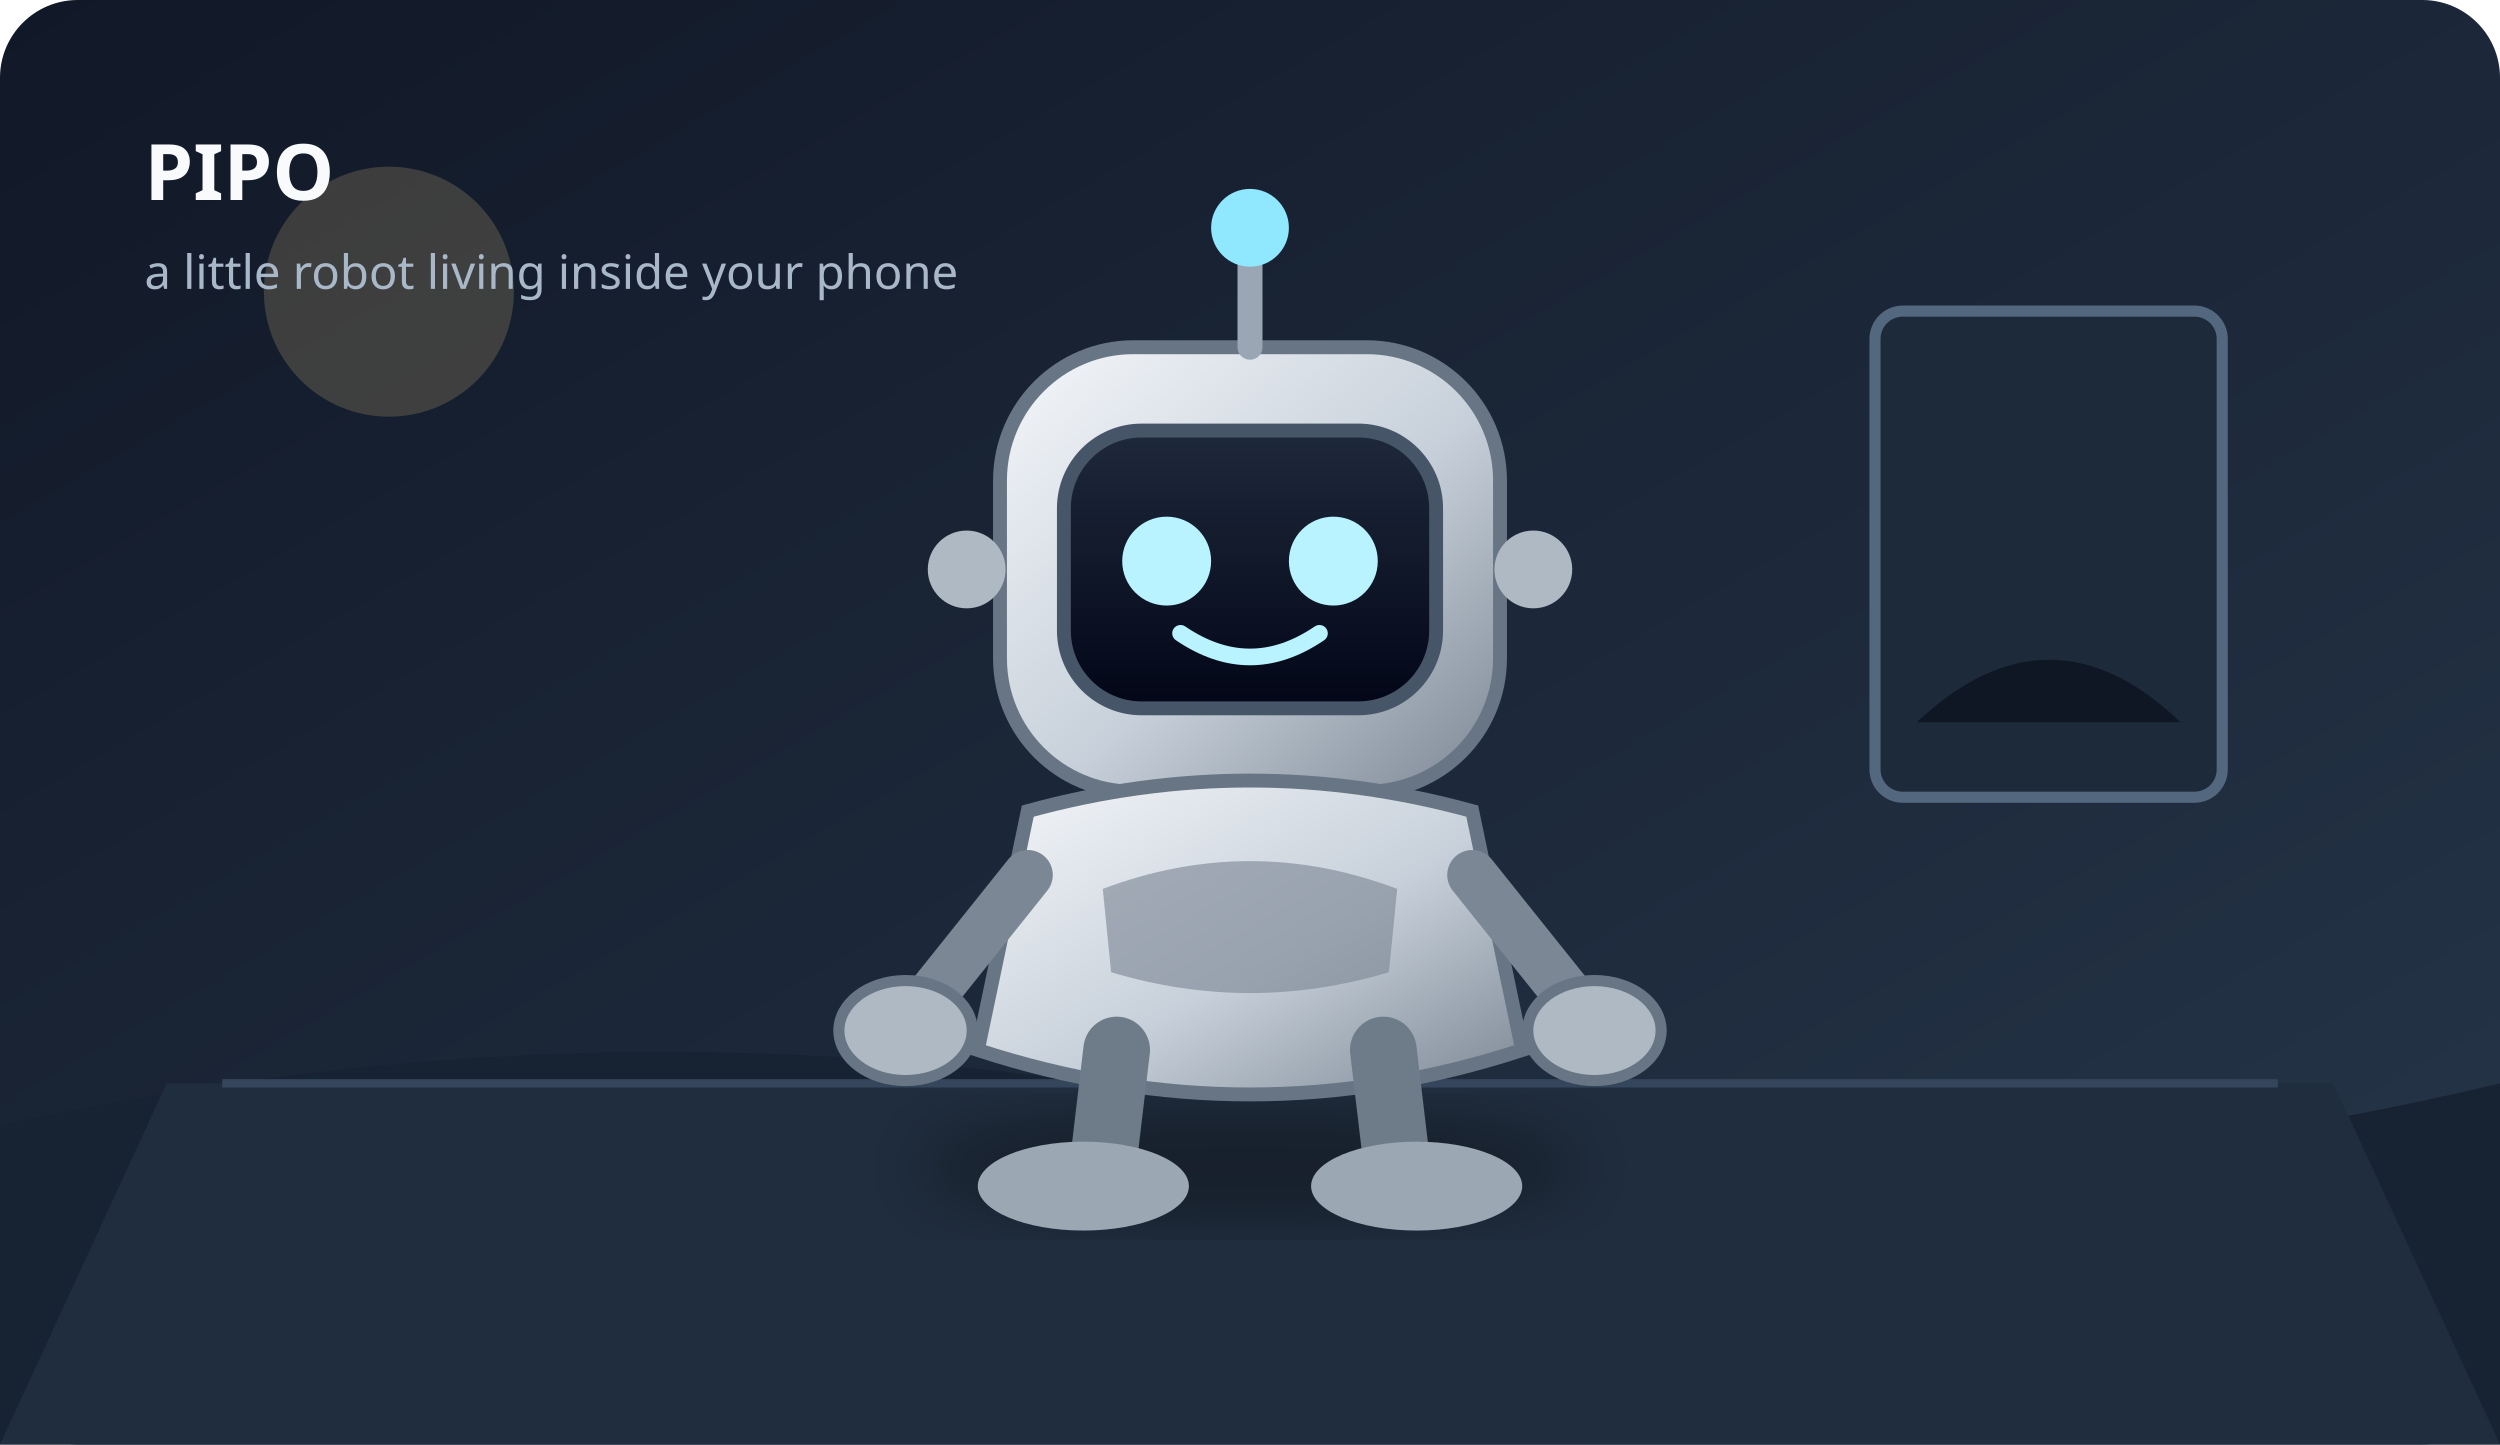
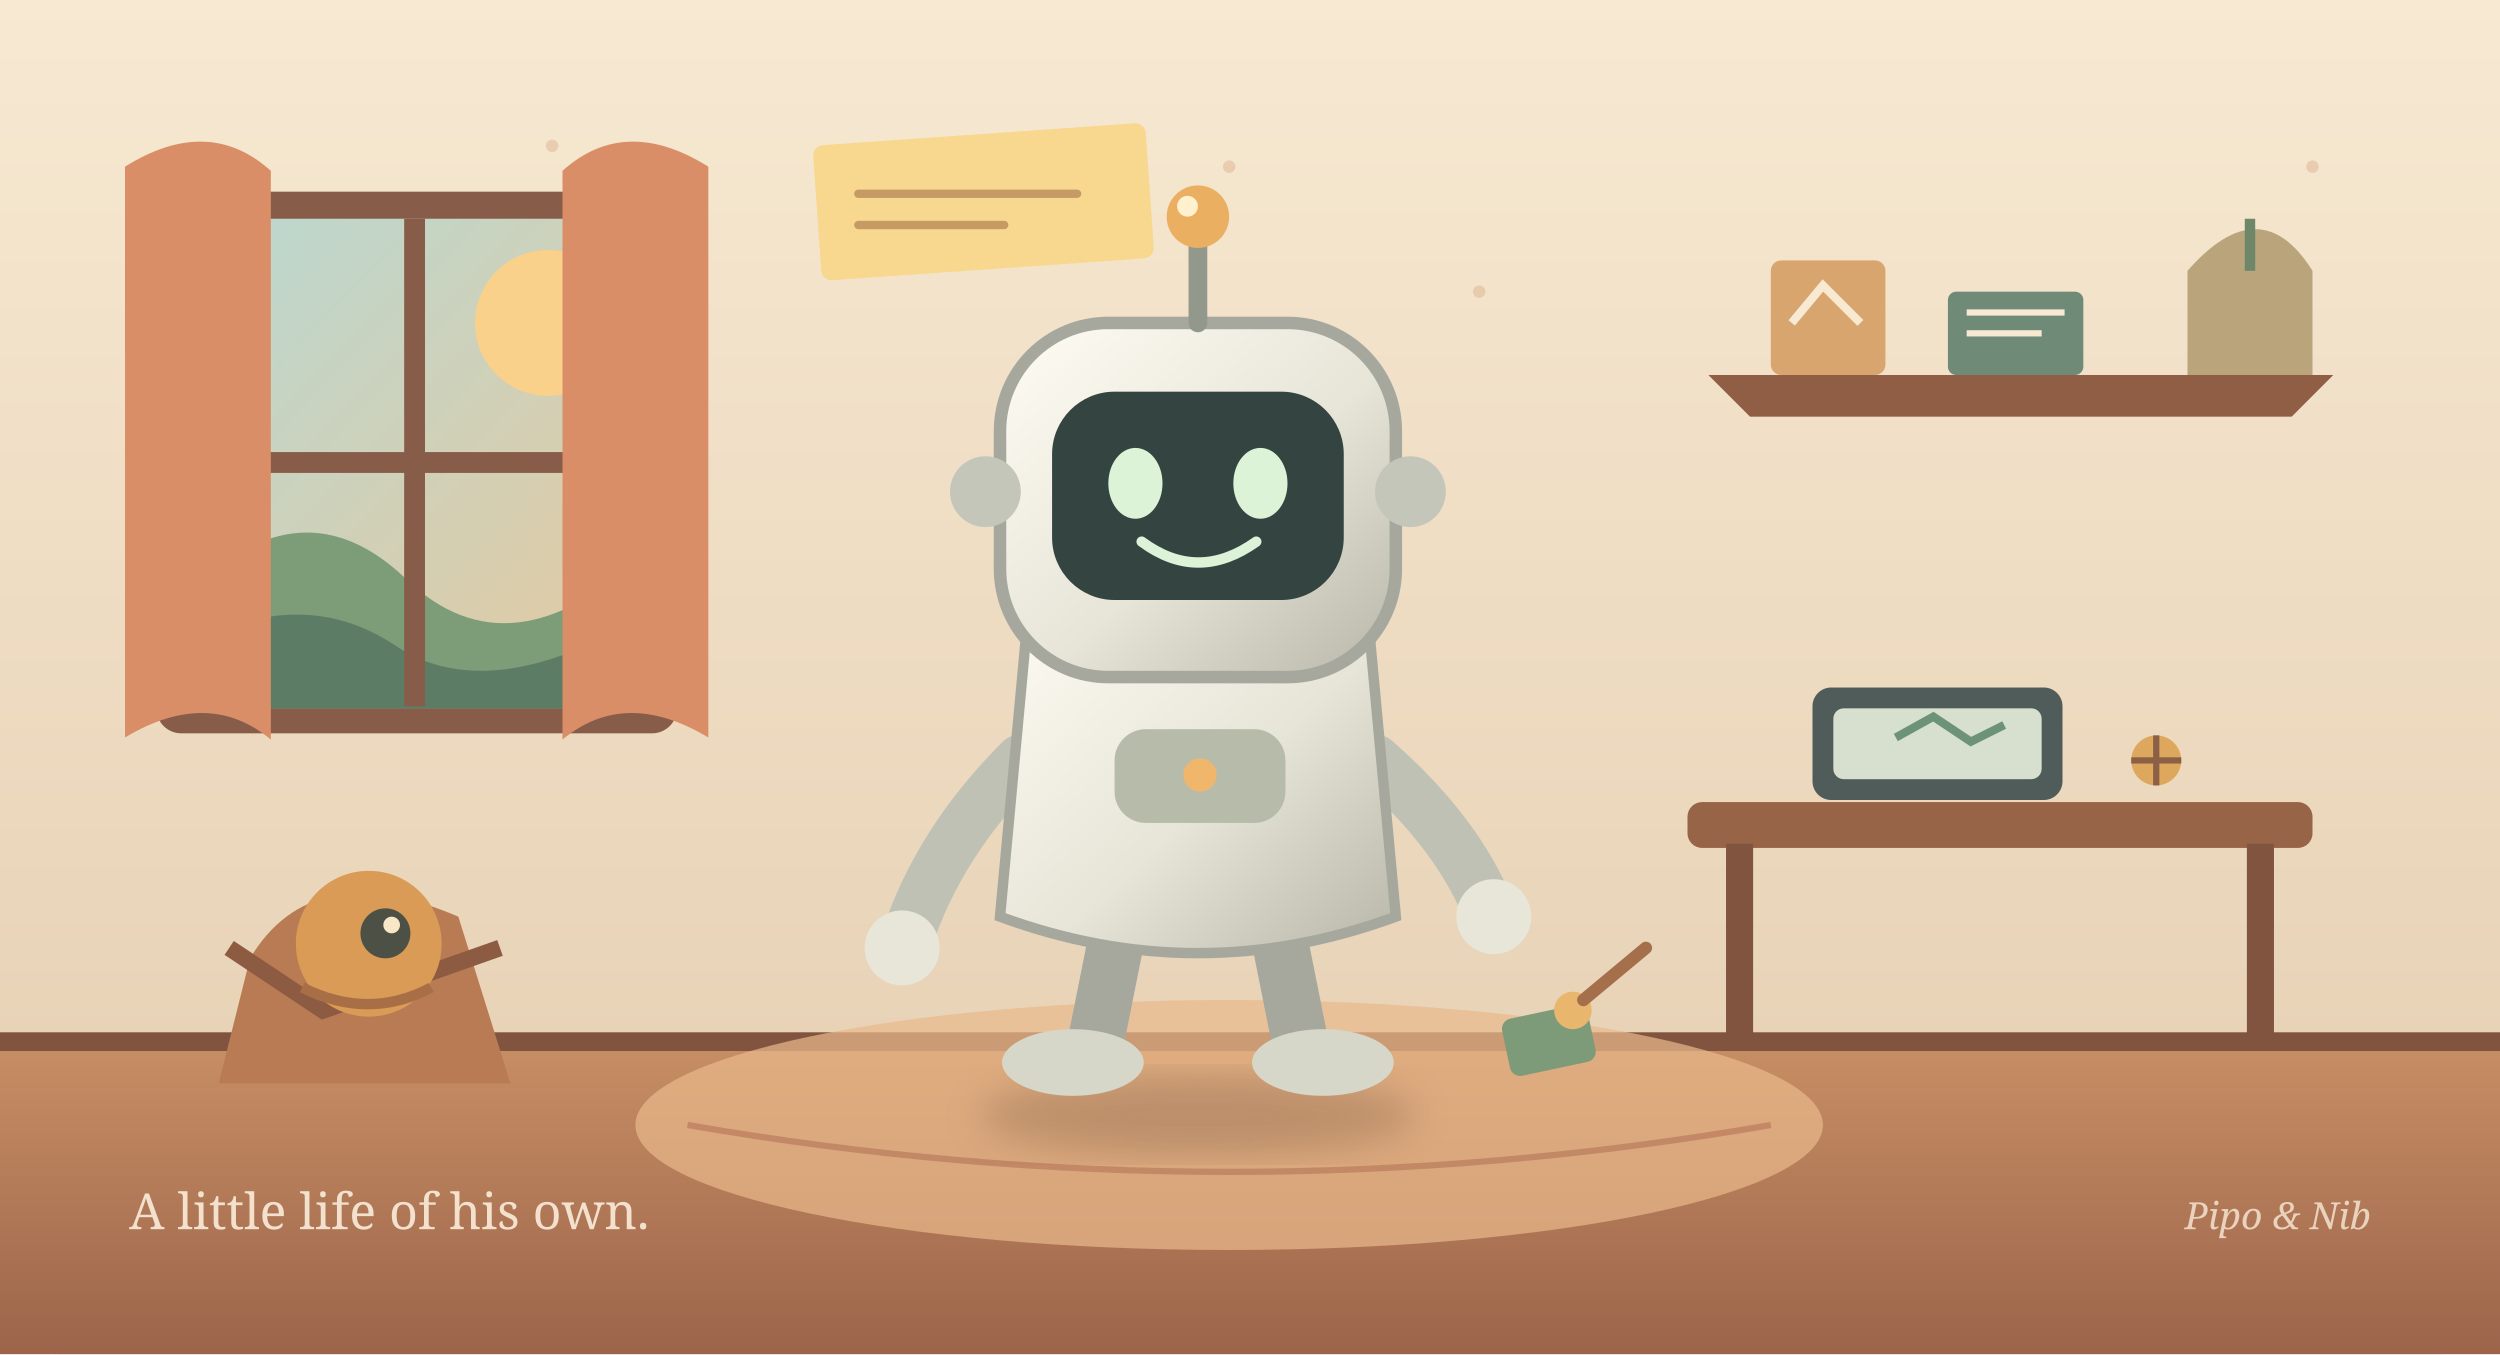
- <svg xmlns="http://www.w3.org/2000/svg" viewBox="0 0 900 520" role="img" aria-label="Pipo, a small 3D-style robot living in a cozy room">
+ <svg xmlns="http://www.w3.org/2000/svg" viewBox="0 0 1200 650" role="img" aria-labelledby="title desc">
  <defs>
-     <linearGradient id="bg" x1="0" y1="0" x2="1" y2="1">
-       <stop offset="0" stop-color="#111827" />
-       <stop offset="1" stop-color="#26364a" />
+     <linearGradient id="wall" x2="0" y2="1">
+       <stop stop-color="#F7E9D2" />
+       <stop offset="1" stop-color="#E8D3B7" />
    </linearGradient>
-     <linearGradient id="body" x1="0" y1="0" x2="1" y2="1">
-       <stop offset="0" stop-color="#f5f7fa" />
-       <stop offset=".55" stop-color="#c7d0da" />
-       <stop offset="1" stop-color="#7c8794" />
+     <linearGradient id="floor" x2="0" y2="1">
+       <stop stop-color="#C88F65" />
+       <stop offset="1" stop-color="#9C644A" />
    </linearGradient>
-     <linearGradient id="screen" x1="0" y1="0" x2="0" y2="1">
-       <stop offset="0" stop-color="#1e293b" />
-       <stop offset="1" stop-color="#020617" />
+     <linearGradient id="shell" x2="1" y2="1">
+       <stop stop-color="#FFFDF4" />
+       <stop offset=".55" stop-color="#E7E4D8" />
+       <stop offset="1" stop-color="#B7B6A8" />
    </linearGradient>
+     <linearGradient id="glass" x2="1" y2="1">
+       <stop stop-color="#B9D8D1" />
+       <stop offset="1" stop-color="#E6C99F" />
+     </linearGradient>
+     <filter id="soft">
+       <feGaussianBlur stdDeviation="18" />
+     </filter>
    <filter id="shadow">
-       <feGaussianBlur stdDeviation="12" />
+       <feGaussianBlur stdDeviation="9" />
    </filter>
-     <style>
-       .pipo { transform-origin: 450px 330px; animation: bob 2.8s ease-in-out infinite; }
-       .head { transform-origin: 450px 205px; animation: look 5s ease-in-out infinite; }
-       .antenna { transform-origin: 450px 105px; animation: antenna 1.8s ease-in-out infinite; }
-       .eye { animation: blink 4.7s infinite; transform-box: fill-box; transform-origin: center; }
-       @keyframes bob { 0%,100%{transform:translateY(0)} 50%{transform:translateY(-10px)} }
-       @keyframes look { 0%,45%,100%{transform:rotateY(0deg)} 55%,75%{transform:rotateY(8deg)} 85%{transform:rotateY(-5deg)} }
-       @keyframes antenna { 0%,100%{transform:rotate(-4deg)} 50%{transform:rotate(7deg)} }
-       @keyframes blink { 0%,92%,100%{transform:scaleY(1)} 94%,96%{transform:scaleY(.08)} }
-     </style>
  </defs>
-   <rect width="900" height="520" rx="28" fill="url(#bg)" />
-   <path d="M0 405 Q230 355 450 400 T900 390 V520 H0Z" fill="#172233" />
-   <path d="M60 390 L840 390 L900 520 H0Z" fill="#202d3e" />
-   <path d="M80 390 L820 390" stroke="#34465b" stroke-width="3" />
-   <circle cx="140" cy="105" r="45" fill="#f8d58a" opacity=".18" />
-   <rect x="675" y="112" width="125" height="175" rx="10" fill="#1c2a3a" stroke="#53677e" stroke-width="4" />
-   <path d="M690 260 Q738 215 785 260" fill="#0f1724" />
-   <g class="pipo">
-     <ellipse cx="450" cy="420" rx="120" ry="22" fill="#000" opacity=".3" filter="url(#shadow)" />
-     <g class="head">
-       <rect x="360" y="125" width="180" height="160" rx="48" fill="url(#body)" stroke="#687584" stroke-width="5" />
-       <rect x="383" y="155" width="134" height="100" rx="28" fill="url(#screen)" stroke="#475569" stroke-width="5" />
-       <g class="eye" fill="#b9f3ff">
-         <circle cx="420" cy="202" r="16" />
-         <circle cx="480" cy="202" r="16" />
-       </g>
-       <path d="M425 228 Q450 245 475 228" fill="none" stroke="#b9f3ff" stroke-width="6" stroke-linecap="round" />
-       <circle cx="348" cy="205" r="14" fill="#aeb9c4" />
-       <circle cx="552" cy="205" r="14" fill="#aeb9c4" />
-     </g>
-     <g class="antenna">
-       <path d="M450 125 L450 94" stroke="#9aa6b4" stroke-width="9" stroke-linecap="round" />
-       <circle cx="450" cy="82" r="14" fill="#8fe8ff" />
-     </g>
-     <path d="M370 292 Q450 270 530 292 L548 378 Q450 410 352 378Z" fill="url(#body)" stroke="#687584" stroke-width="5" />
-     <path d="M397 320 Q450 300 503 320 L500 350 Q450 365 400 350Z" fill="#7f8b98" opacity=".65" />
-     <g stroke="#7b8794" stroke-width="18" stroke-linecap="round">
-       <path d="M370 315 L330 365" />
-       <path d="M530 315 L570 365" />
-     </g>
-     <g fill="#aeb9c4" stroke="#687584" stroke-width="4">
-       <ellipse cx="326" cy="371" rx="24" ry="18" />
-       <ellipse cx="574" cy="371" rx="24" ry="18" />
-     </g>
-     <path d="M402 378 L397 420" stroke="#6e7b88" stroke-width="24" stroke-linecap="round" />
-     <path d="M498 378 L503 420" stroke="#6e7b88" stroke-width="24" stroke-linecap="round" />
-     <ellipse cx="390" cy="427" rx="38" ry="16" fill="#9ba7b3" />
-     <ellipse cx="510" cy="427" rx="38" ry="16" fill="#9ba7b3" />
+   <rect width="1200" height="650" rx="28" fill="#F4E6D2" />
+   <circle cx="1000" cy="110" r="150" fill="#F4B66D" opacity=".24" filter="url(#soft)" />
+   <path d="M0 0H1200V500H0Z" fill="url(#wall)" />
+   <path d="M0 500H1200V650H0Z" fill="url(#floor)" />
+   <path d="M0 500H1200" stroke="#81543F" stroke-width="9" />
+   <g fill="#C98B61" opacity=".28">
+     <circle cx="80" cy="90" r="3" />
+     <circle cx="150" cy="150" r="3" />
+     <circle cx="265" cy="70" r="3" />
+     <circle cx="590" cy="80" r="3" />
+     <circle cx="710" cy="140" r="3" />
+     <circle cx="1110" cy="80" r="3" />
  </g>
-   <text x="52" y="72" fill="#f8fafc" font-family="system-ui, sans-serif" font-size="28" font-weight="700">PIPO</text>
-   <text x="52" y="104" fill="#a9b8c9" font-family="system-ui, sans-serif" font-size="17">a little robot living inside your phone</text>
+   <rect x="75" y="92" width="250" height="260" rx="12" fill="#875D49" />
+   <rect x="88" y="105" width="224" height="234" rx="6" fill="url(#glass)" />
+   <circle cx="263" cy="155" r="35" fill="#F9D18A" />
+   <path d="M90 285Q145 230 195 278T310 265V340H90Z" fill="#7D9C78" />
+   <path d="M90 310Q145 280 190 310T310 295V340H90Z" fill="#5D7C66" />
+   <path d="M199 105V339M88 222H312" stroke="#875D49" stroke-width="10" />
+   <path d="M60 80Q100 55 130 82V355Q100 330 60 354Z" fill="#D98E67" />
+   <path d="M340 80Q300 55 270 82V355Q300 330 340 354Z" fill="#D98E67" />
+   <path d="M820 180H1120L1100 200H840Z" fill="#8F5E45" />
+   <rect x="850" y="125" width="55" height="55" rx="5" fill="#D9A56F" />
+   <path d="M860 155l15-18 18 18" fill="none" stroke="#F7E9D2" stroke-width="4" />
+   <rect x="935" y="140" width="65" height="40" rx="4" fill="#6F8A76" />
+   <path d="M944 150h47M944 160h36" stroke="#F7E9D2" stroke-width="3" />
+   <path d="M1050 180V130Q1085 90 1110 130V180Z" fill="#B9A47C" />
+   <path d="M1080 130V105" stroke="#6D8768" stroke-width="5" />
+   <rect x="810" y="385" width="300" height="22" rx="7" fill="#986448" />
+   <path d="M835 405V500M1085 405V500" stroke="#81543F" stroke-width="13" />
+   <rect x="870" y="330" width="120" height="54" rx="9" fill="#4F5C59" />
+   <rect x="880" y="340" width="100" height="34" rx="5" fill="#D7E0CE" />
+   <path d="M910 354l18-10 18 12 16-8" stroke="#6C9278" stroke-width="4" fill="none" />
+   <circle cx="1035" cy="365" r="12" fill="#DDA85E" />
+   <path d="M1035 353v24M1023 365h24" stroke="#8B6044" stroke-width="3" />
+   <ellipse cx="590" cy="540" rx="285" ry="60" fill="#E9B98B" opacity=".7" />
+   <path d="M330 540Q590 585 850 540" stroke="#B97B5D" stroke-width="3" fill="none" opacity=".7" />
+   <ellipse cx="575" cy="535" rx="105" ry="20" fill="#4E3428" opacity=".22" filter="url(#shadow)" />
+   <path d="M535 455L525 505M615 455L625 505" stroke="#A6A89E" stroke-width="27" stroke-linecap="round" />
+   <ellipse cx="515" cy="510" rx="34" ry="16" fill="#D7D7C9" />
+   <ellipse cx="635" cy="510" rx="34" ry="16" fill="#D7D7C9" />
+   <path d="M490 365Q450 405 435 452M660 365Q700 400 715 438" stroke="#BFC1B4" stroke-width="25" stroke-linecap="round" />
+   <circle cx="433" cy="455" r="18" fill="#E8E5D9" />
+   <circle cx="717" cy="440" r="18" fill="#E8E5D9" />
+   <path d="M493 300Q575 270 657 300L670 440Q575 475 480 440Z" fill="url(#shell)" stroke="#A6A89E" stroke-width="5" />
+   <rect x="535" y="350" width="82" height="45" rx="15" fill="#B6BBAA" />
+   <circle cx="576" cy="372" r="8" fill="#F0B66C" />
+   <rect x="480" y="155" width="190" height="170" rx="52" fill="url(#shell)" stroke="#A6A89E" stroke-width="6" />
+   <rect x="505" y="188" width="140" height="100" rx="30" fill="#344441" />
+   <ellipse cx="545" cy="232" rx="13" ry="17" fill="#DDF3D8" />
+   <ellipse cx="605" cy="232" rx="13" ry="17" fill="#DDF3D8" />
+   <path d="M548 260Q575 280 603 260" fill="none" stroke="#DDF3D8" stroke-width="5" stroke-linecap="round" />
+   <circle cx="473" cy="236" r="17" fill="#C4C6B9" />
+   <circle cx="677" cy="236" r="17" fill="#C4C6B9" />
+   <path d="M575 155V115" stroke="#92998C" stroke-width="9" stroke-linecap="round" />
+   <circle cx="575" cy="104" r="15" fill="#EBAF62" />
+   <circle cx="570" cy="99" r="5" fill="#FFF0CE" />
+   <path d="M120 460Q150 410 220 440L245 520H105Z" fill="#B87B53" />
+   <path d="M110 455L155 485L240 455" fill="none" stroke="#8D5B42" stroke-width="8" />
+   <circle cx="177" cy="453" r="35" fill="#D99B55" />
+   <circle cx="185" cy="448" r="12" fill="#4D5145" />
+   <circle cx="188" cy="444" r="4" fill="#F8E7C6" />
+   <path d="M145 474Q177 490 207 474" stroke="#A86E45" stroke-width="5" fill="none" />
+   <rect x="720" y="490" width="42" height="28" rx="5" fill="#7D9A79" transform="rotate(-12 720 490)" />
+   <circle cx="755" cy="485" r="9" fill="#E9B66E" />
+   <path d="M760 480l30-25" stroke="#A66F4C" stroke-width="6" stroke-linecap="round" />
+   <rect x="390" y="70" width="160" height="65" rx="5" fill="#F8D78E" transform="rotate(-4 390 70)" />
+   <path d="M412 93h105M412 108h70" stroke="#A9794F" stroke-width="4" stroke-linecap="round" opacity=".65" />
+   <text x="62" y="590" font-family="Georgia,serif" font-size="24" fill="#F8EAD8" opacity=".92">A little life of his own.</text>
+   <text x="1138" y="590" text-anchor="end" font-family="Georgia,serif" font-style="italic" font-size="18" fill="#F8EAD8" opacity=".8">Pipo &amp; Nib</text>
</svg>
